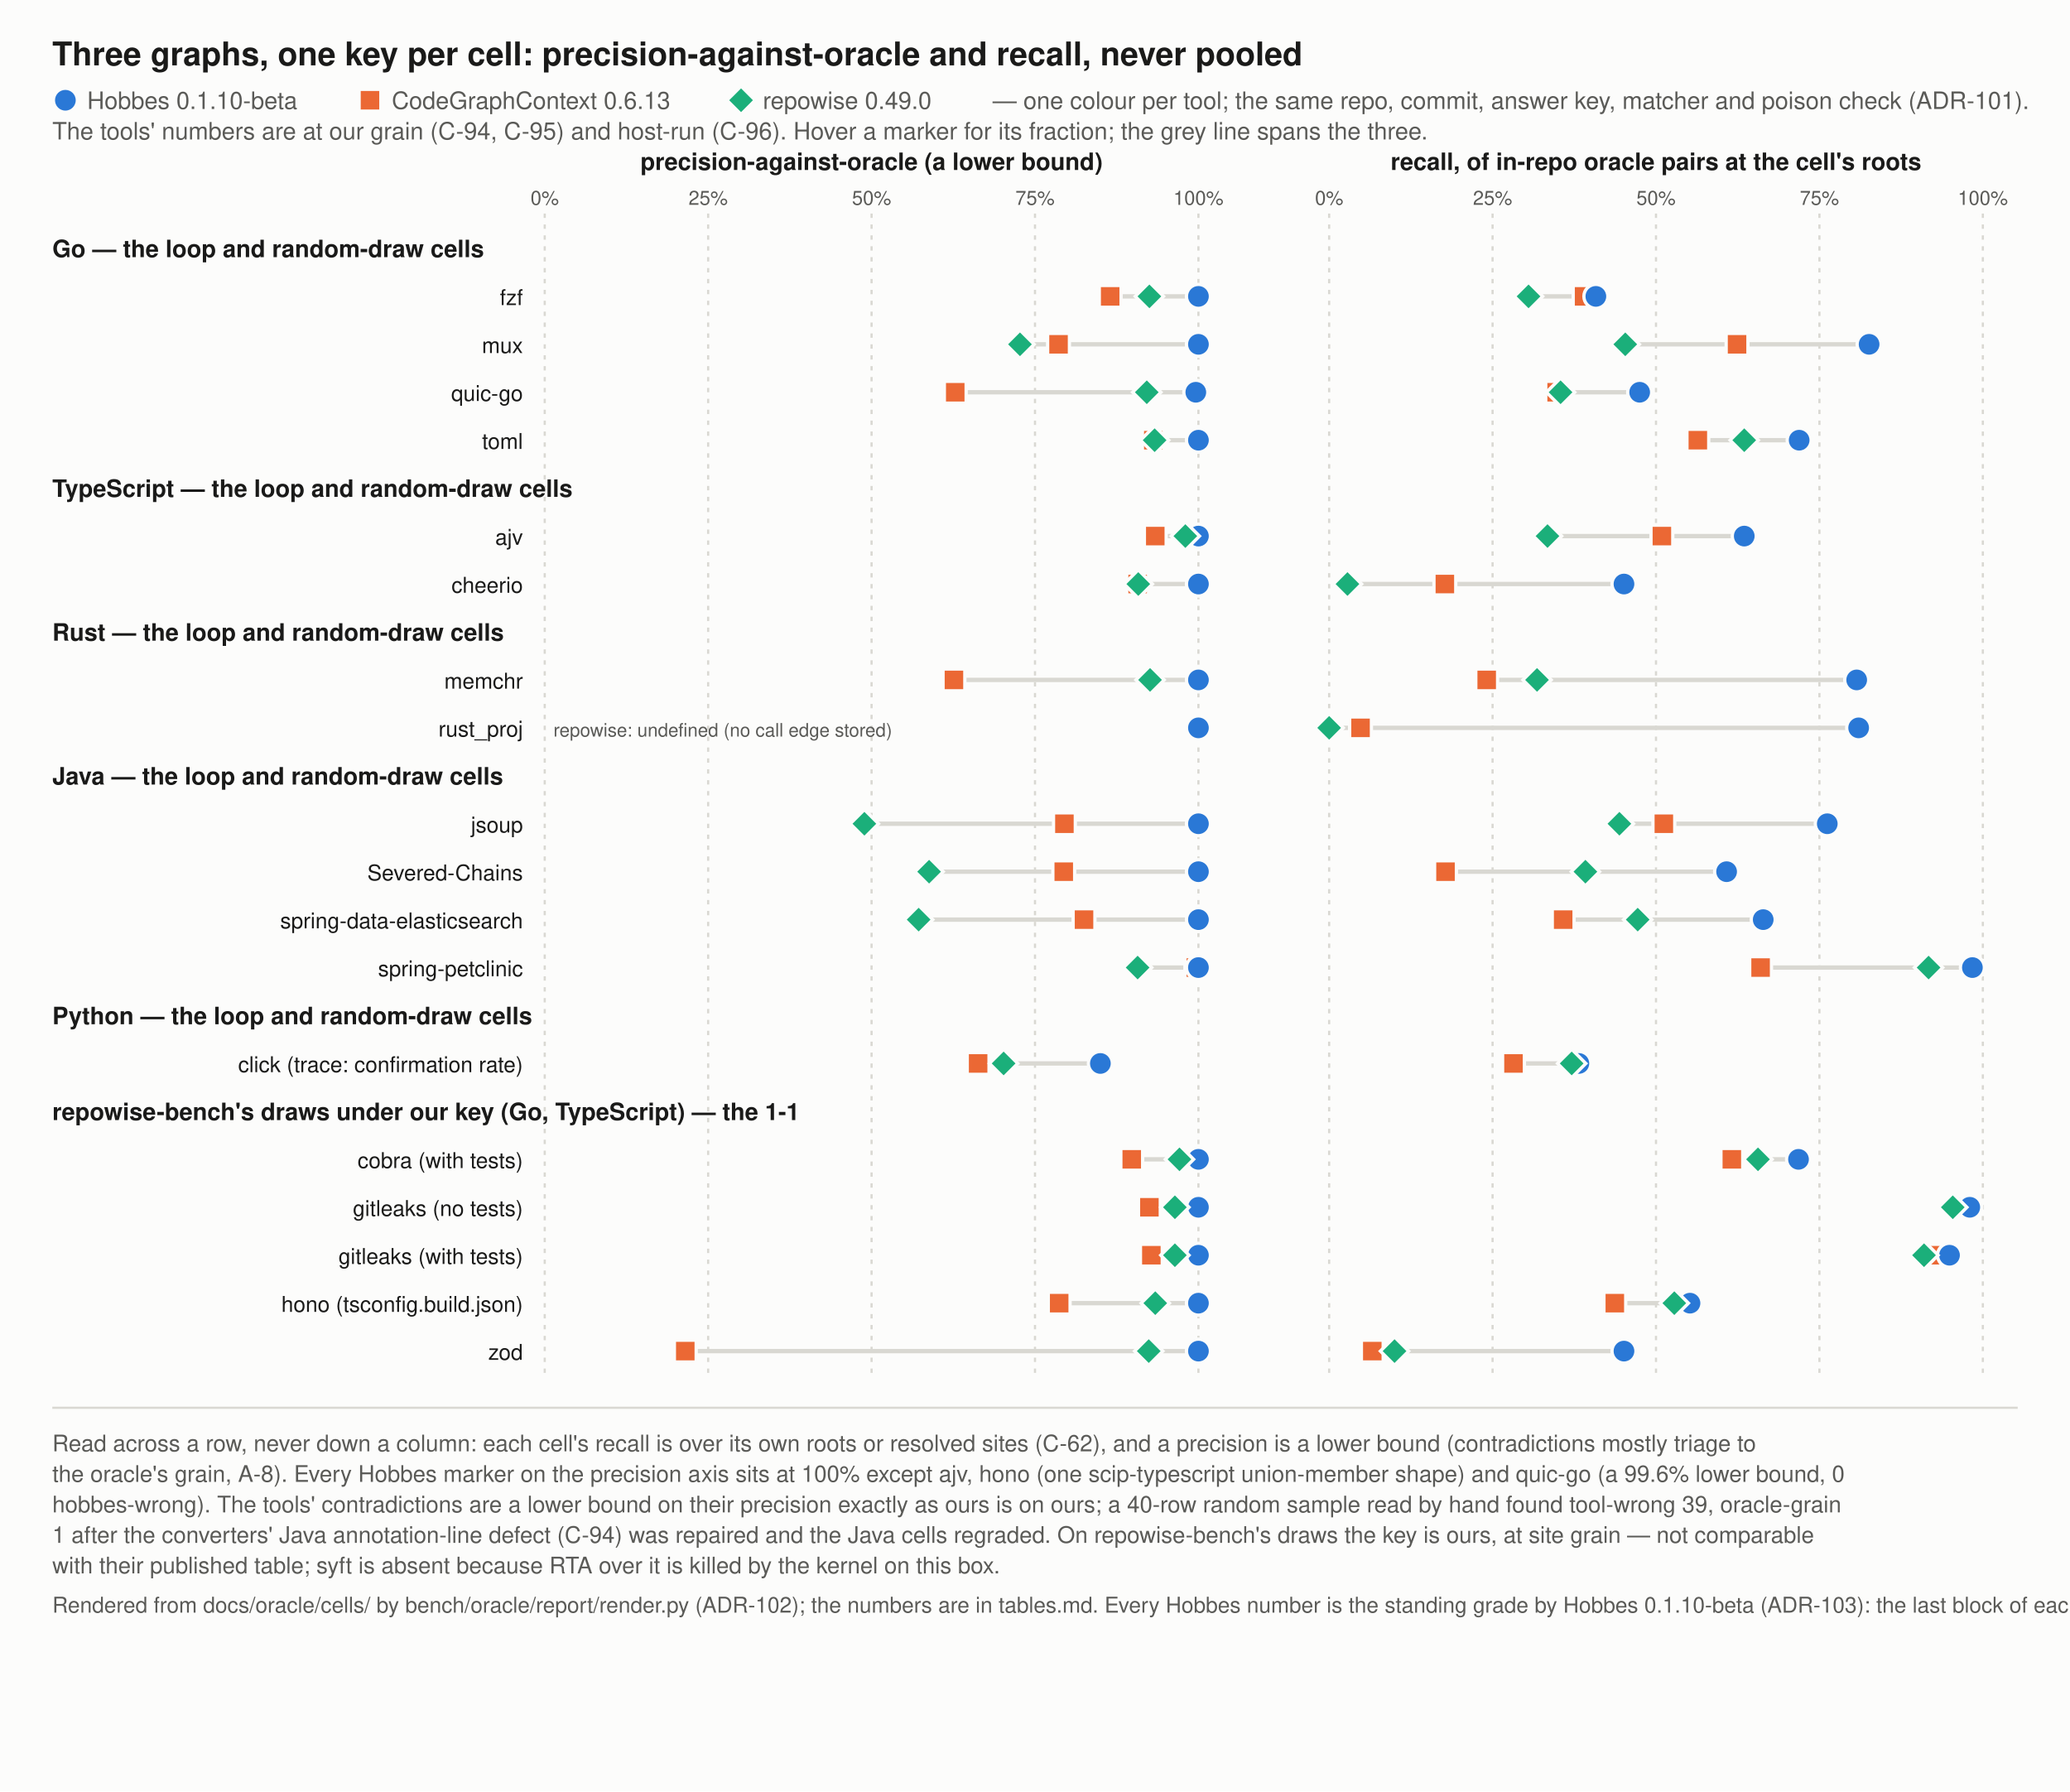
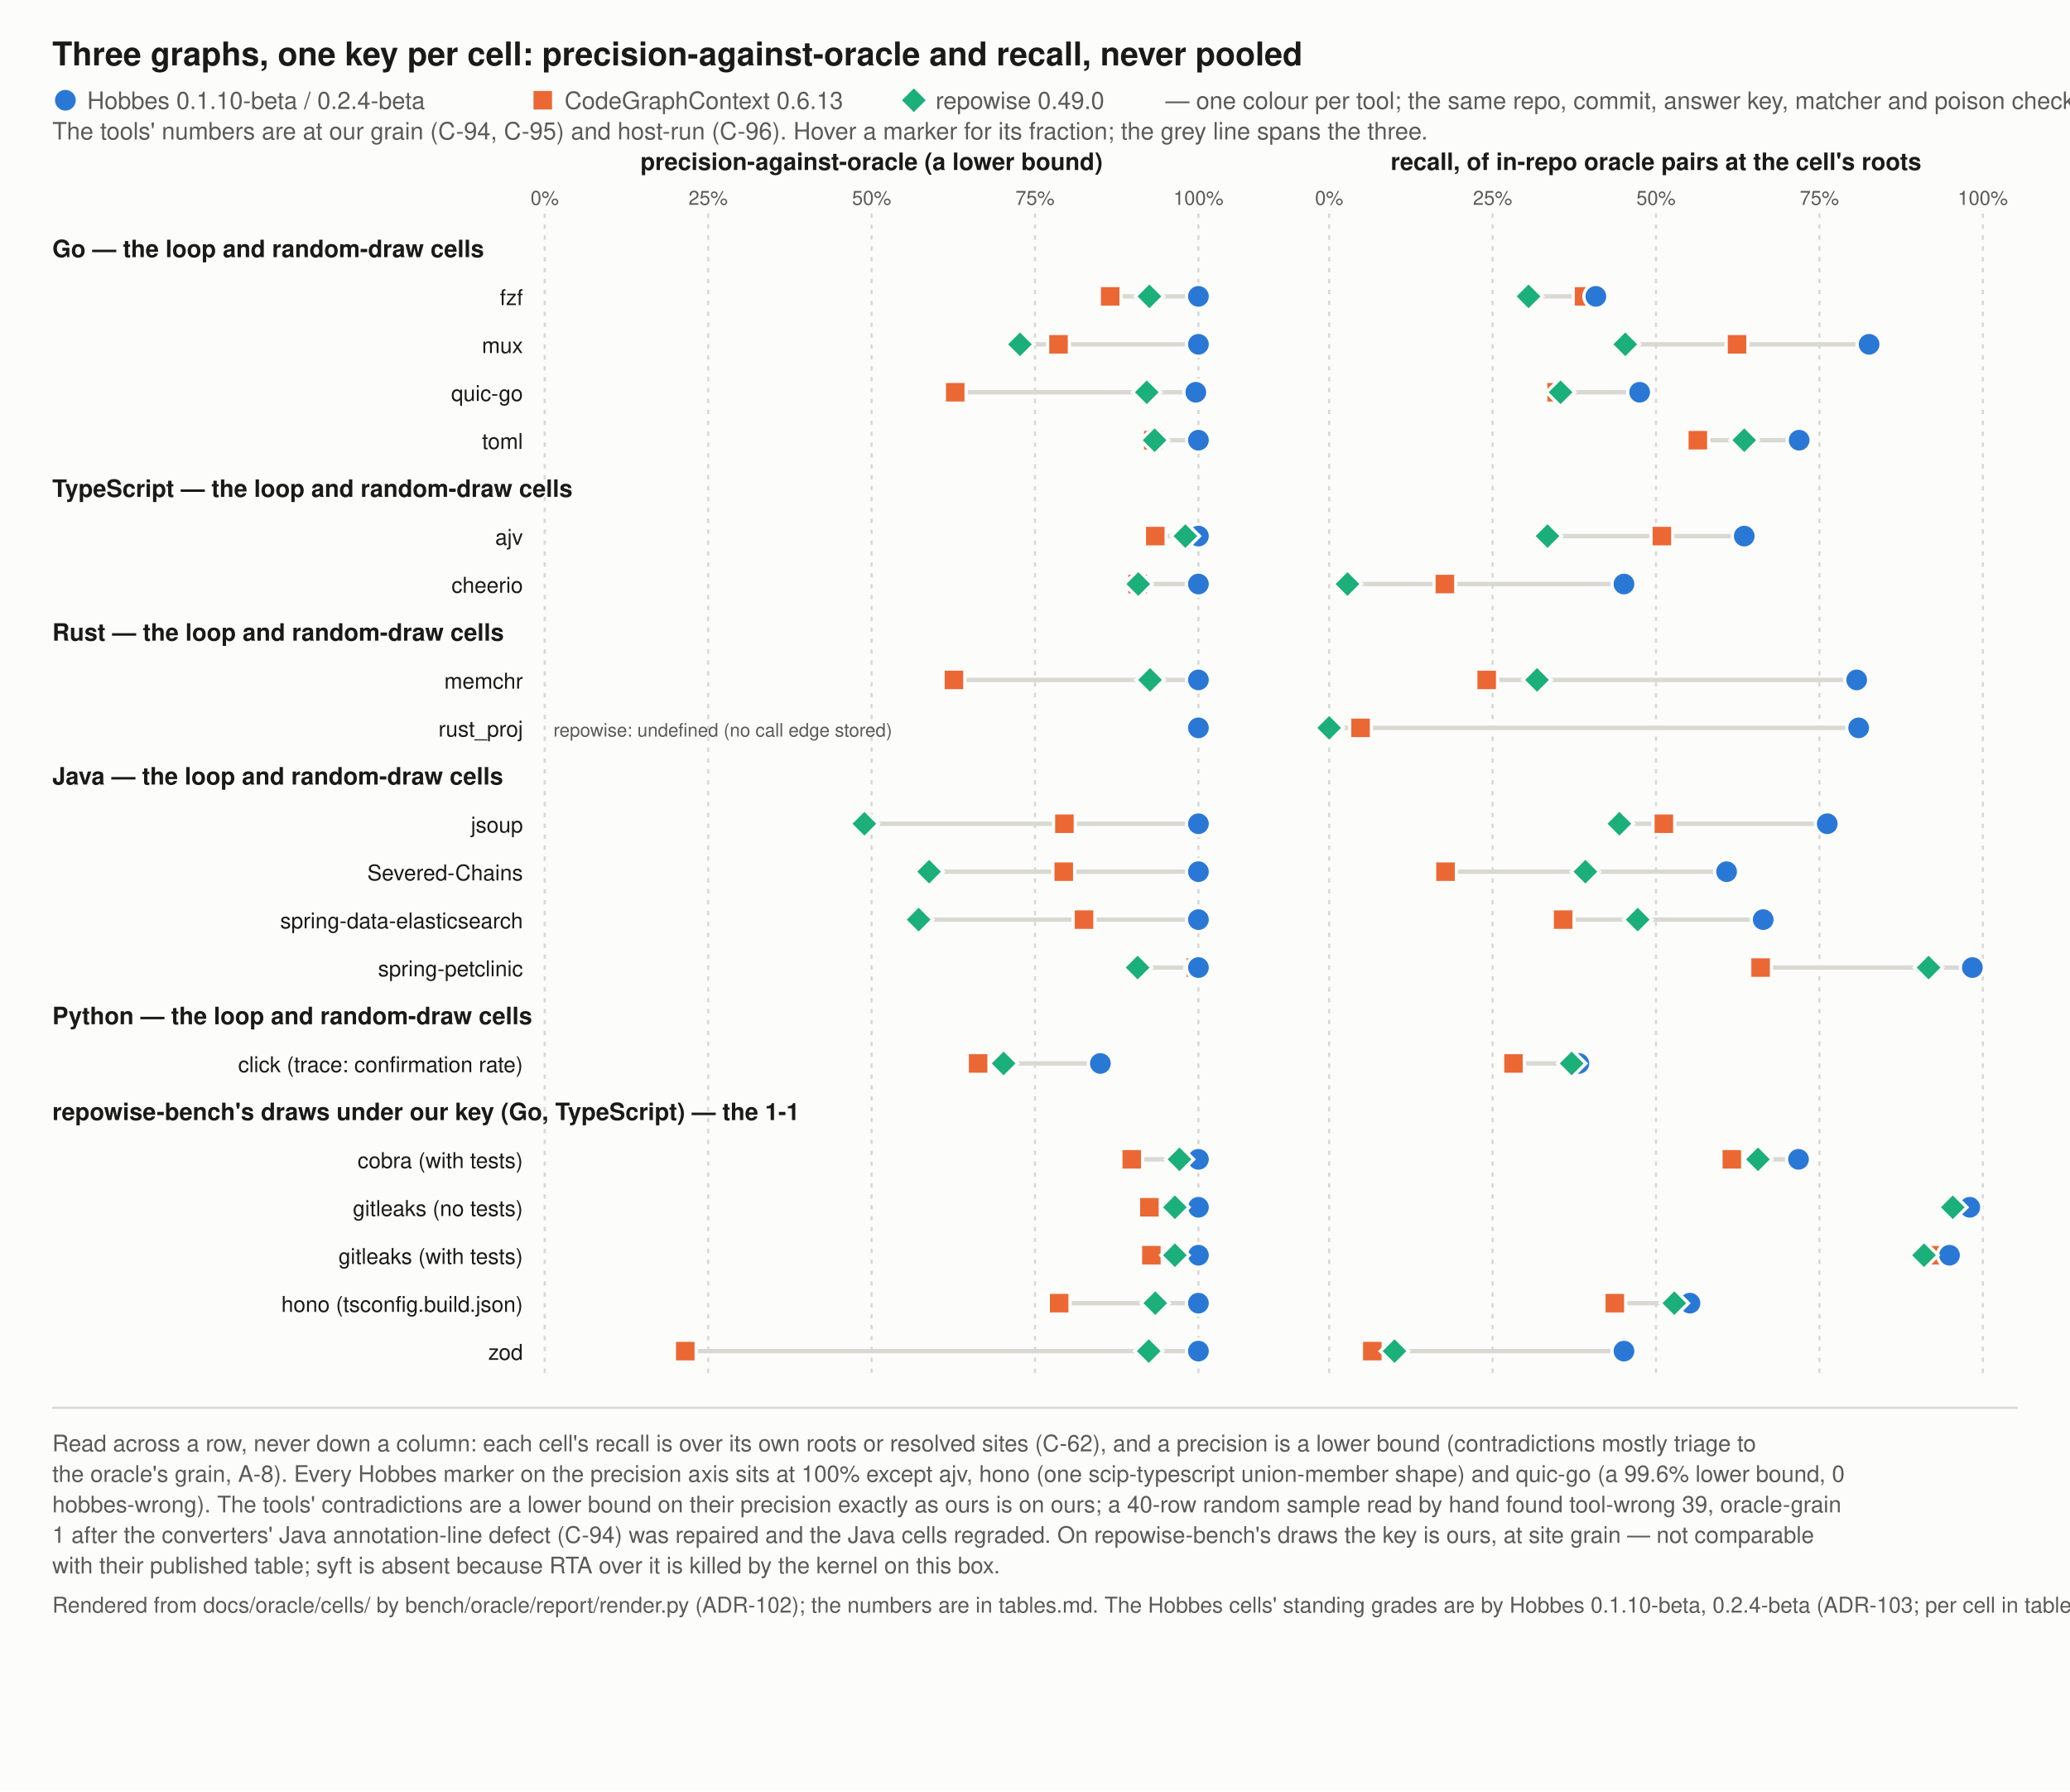
<svg xmlns="http://www.w3.org/2000/svg" width="950" height="822" viewBox="0 0 950 822" role="img" aria-label="Three graphs on one key per cell: precision-against-oracle and recall, Hobbes beside CodeGraphContext and repowise">
  <rect width="950" height="822" fill="#fcfcfb" />
  <text x="24" y="30" font-size="15" fill="#1a1a19" text-anchor="start" font-weight="bold" font-family="-apple-system, 'Segoe UI', Helvetica, Arial, sans-serif">Three graphs, one key per cell: precision-against-oracle and recall, never pooled</text>
  <g>
    <circle cx="30" cy="46" r="5.5" fill="#2a78d6" stroke="#fcfcfb" stroke-width="1.5" />
  </g>
-   <text x="40" y="50" font-size="11" fill="#5a5a57" text-anchor="start" font-weight="normal" font-family="-apple-system, 'Segoe UI', Helvetica, Arial, sans-serif">Hobbes 0.1.10-beta</text>
-   <g>
-     <rect x="164.8" y="41" width="10" height="10" fill="#eb6834" stroke="#fcfcfb" stroke-width="1.5" />
-   </g>
-   <text x="179.8" y="50" font-size="11" fill="#5a5a57" text-anchor="start" font-weight="normal" font-family="-apple-system, 'Segoe UI', Helvetica, Arial, sans-serif">CodeGraphContext 0.6.13</text>
-   <g>
-     <polygon points="340.1,39.5 346.6,46 340.1,52.5 333.6,46" fill="#1baf7a" stroke="#fcfcfb" stroke-width="1.5" />
-   </g>
-   <text x="350.1" y="50" font-size="11" fill="#5a5a57" text-anchor="start" font-weight="normal" font-family="-apple-system, 'Segoe UI', Helvetica, Arial, sans-serif">repowise 0.49.0</text>
-   <text x="455.6" y="50" font-size="11" fill="#5a5a57" text-anchor="start" font-weight="normal" font-family="-apple-system, 'Segoe UI', Helvetica, Arial, sans-serif">— one colour per tool; the same repo, commit, answer key, matcher and poison check (ADR-101).</text>
+   <text x="40" y="50" font-size="11" fill="#5a5a57" text-anchor="start" font-weight="normal" font-family="-apple-system, 'Segoe UI', Helvetica, Arial, sans-serif">Hobbes 0.1.10-beta / 0.2.4-beta</text>
+   <g>
+     <rect x="244.1" y="41" width="10" height="10" fill="#eb6834" stroke="#fcfcfb" stroke-width="1.5" />
+   </g>
+   <text x="259.1" y="50" font-size="11" fill="#5a5a57" text-anchor="start" font-weight="normal" font-family="-apple-system, 'Segoe UI', Helvetica, Arial, sans-serif">CodeGraphContext 0.6.13</text>
+   <g>
+     <polygon points="419.4,39.5 425.9,46 419.4,52.5 412.9,46" fill="#1baf7a" stroke="#fcfcfb" stroke-width="1.5" />
+   </g>
+   <text x="429.4" y="50" font-size="11" fill="#5a5a57" text-anchor="start" font-weight="normal" font-family="-apple-system, 'Segoe UI', Helvetica, Arial, sans-serif">repowise 0.49.0</text>
+   <text x="534.9" y="50" font-size="11" fill="#5a5a57" text-anchor="start" font-weight="normal" font-family="-apple-system, 'Segoe UI', Helvetica, Arial, sans-serif">— one colour per tool; the same repo, commit, answer key, matcher and poison check (ADR-101).</text>
  <text x="24" y="64" font-size="11" fill="#5a5a57" text-anchor="start" font-weight="normal" font-family="-apple-system, 'Segoe UI', Helvetica, Arial, sans-serif">The tools' numbers are at our grain (C-94, C-95) and host-run (C-96). Hover a marker for its fraction; the grey line spans the three.</text>
  <line x1="250.0" y1="98" x2="250.0" y2="632" stroke="#d9d8d2" stroke-dasharray="2 3" />
  <text x="250.0" y="94" font-size="9" fill="#5a5a57" text-anchor="middle" font-weight="normal" font-family="-apple-system, 'Segoe UI', Helvetica, Arial, sans-serif">0%</text>
  <line x1="325.0" y1="98" x2="325.0" y2="632" stroke="#d9d8d2" stroke-dasharray="2 3" />
  <text x="325.0" y="94" font-size="9" fill="#5a5a57" text-anchor="middle" font-weight="normal" font-family="-apple-system, 'Segoe UI', Helvetica, Arial, sans-serif">25%</text>
  <line x1="400.0" y1="98" x2="400.0" y2="632" stroke="#d9d8d2" stroke-dasharray="2 3" />
  <text x="400.0" y="94" font-size="9" fill="#5a5a57" text-anchor="middle" font-weight="normal" font-family="-apple-system, 'Segoe UI', Helvetica, Arial, sans-serif">50%</text>
  <line x1="475.0" y1="98" x2="475.0" y2="632" stroke="#d9d8d2" stroke-dasharray="2 3" />
  <text x="475.0" y="94" font-size="9" fill="#5a5a57" text-anchor="middle" font-weight="normal" font-family="-apple-system, 'Segoe UI', Helvetica, Arial, sans-serif">75%</text>
  <line x1="550.0" y1="98" x2="550.0" y2="632" stroke="#d9d8d2" stroke-dasharray="2 3" />
  <text x="550.0" y="94" font-size="9" fill="#5a5a57" text-anchor="middle" font-weight="normal" font-family="-apple-system, 'Segoe UI', Helvetica, Arial, sans-serif">100%</text>
  <text x="400.0" y="78" font-size="11" fill="#1a1a19" text-anchor="middle" font-weight="bold" font-family="-apple-system, 'Segoe UI', Helvetica, Arial, sans-serif">precision-against-oracle (a lower bound)</text>
  <line x1="610.0" y1="98" x2="610.0" y2="632" stroke="#d9d8d2" stroke-dasharray="2 3" />
  <text x="610.0" y="94" font-size="9" fill="#5a5a57" text-anchor="middle" font-weight="normal" font-family="-apple-system, 'Segoe UI', Helvetica, Arial, sans-serif">0%</text>
  <line x1="685.0" y1="98" x2="685.0" y2="632" stroke="#d9d8d2" stroke-dasharray="2 3" />
  <text x="685.0" y="94" font-size="9" fill="#5a5a57" text-anchor="middle" font-weight="normal" font-family="-apple-system, 'Segoe UI', Helvetica, Arial, sans-serif">25%</text>
  <line x1="760.0" y1="98" x2="760.0" y2="632" stroke="#d9d8d2" stroke-dasharray="2 3" />
  <text x="760.0" y="94" font-size="9" fill="#5a5a57" text-anchor="middle" font-weight="normal" font-family="-apple-system, 'Segoe UI', Helvetica, Arial, sans-serif">50%</text>
  <line x1="835.0" y1="98" x2="835.0" y2="632" stroke="#d9d8d2" stroke-dasharray="2 3" />
  <text x="835.0" y="94" font-size="9" fill="#5a5a57" text-anchor="middle" font-weight="normal" font-family="-apple-system, 'Segoe UI', Helvetica, Arial, sans-serif">75%</text>
  <line x1="910.0" y1="98" x2="910.0" y2="632" stroke="#d9d8d2" stroke-dasharray="2 3" />
  <text x="910.0" y="94" font-size="9" fill="#5a5a57" text-anchor="middle" font-weight="normal" font-family="-apple-system, 'Segoe UI', Helvetica, Arial, sans-serif">100%</text>
  <text x="760.0" y="78" font-size="11" fill="#1a1a19" text-anchor="middle" font-weight="bold" font-family="-apple-system, 'Segoe UI', Helvetica, Arial, sans-serif">recall, of in-repo oracle pairs at the cell's roots</text>
  <text x="24" y="118" font-size="11" fill="#1a1a19" text-anchor="start" font-weight="bold" font-family="-apple-system, 'Segoe UI', Helvetica, Arial, sans-serif">Go — the loop and random-draw cells</text>
  <text x="240" y="140" font-size="10" fill="#1a1a19" text-anchor="end" font-weight="normal" font-family="-apple-system, 'Segoe UI', Helvetica, Arial, sans-serif">fzf</text>
  <line x1="509.5" y1="136" x2="550.0" y2="136" stroke="#d9d8d2" stroke-width="2" />
  <g>
    <rect x="504.5" y="131" width="10" height="10" fill="#eb6834" stroke="#fcfcfb" stroke-width="1.5" />
  </g>
  <g>
    <circle cx="550.0" cy="136" r="5.5" fill="#2a78d6" stroke="#fcfcfb" stroke-width="1.5" />
  </g>
  <g>
    <polygon points="527.5,129.5 534.0,136 527.5,142.5 521.0,136" fill="#1baf7a" stroke="#fcfcfb" stroke-width="1.5" />
  </g>
  <line x1="701.5" y1="136" x2="732.4" y2="136" stroke="#d9d8d2" stroke-width="2" />
  <g>
    <rect x="722.0" y="131" width="10" height="10" fill="#eb6834" stroke="#fcfcfb" stroke-width="1.5" />
  </g>
  <g>
    <circle cx="732.4" cy="136" r="5.5" fill="#2a78d6" stroke="#fcfcfb" stroke-width="1.5" />
  </g>
  <g>
    <polygon points="701.5,129.5 708.0,136 701.5,142.5 695.0,136" fill="#1baf7a" stroke="#fcfcfb" stroke-width="1.5" />
  </g>
  <text x="240" y="162" font-size="10" fill="#1a1a19" text-anchor="end" font-weight="normal" font-family="-apple-system, 'Segoe UI', Helvetica, Arial, sans-serif">mux</text>
  <line x1="468.1" y1="158" x2="550.0" y2="158" stroke="#d9d8d2" stroke-width="2" />
  <g>
    <rect x="480.8" y="153" width="10" height="10" fill="#eb6834" stroke="#fcfcfb" stroke-width="1.5" />
  </g>
  <g>
    <circle cx="550.0" cy="158" r="5.5" fill="#2a78d6" stroke="#fcfcfb" stroke-width="1.5" />
  </g>
  <g>
    <polygon points="468.1,151.5 474.6,158 468.1,164.5 461.6,158" fill="#1baf7a" stroke="#fcfcfb" stroke-width="1.5" />
  </g>
  <line x1="745.9" y1="158" x2="857.8" y2="158" stroke="#d9d8d2" stroke-width="2" />
  <g>
    <rect x="792.2" y="153" width="10" height="10" fill="#eb6834" stroke="#fcfcfb" stroke-width="1.5" />
  </g>
  <g>
    <circle cx="857.8" cy="158" r="5.5" fill="#2a78d6" stroke="#fcfcfb" stroke-width="1.5" />
  </g>
  <g>
    <polygon points="745.9,151.5 752.4,158 745.9,164.5 739.4,158" fill="#1baf7a" stroke="#fcfcfb" stroke-width="1.5" />
  </g>
  <text x="240" y="184" font-size="10" fill="#1a1a19" text-anchor="end" font-weight="normal" font-family="-apple-system, 'Segoe UI', Helvetica, Arial, sans-serif">quic-go</text>
  <line x1="438.4" y1="180" x2="548.8" y2="180" stroke="#d9d8d2" stroke-width="2" />
  <g>
    <rect x="433.4" y="175" width="10" height="10" fill="#eb6834" stroke="#fcfcfb" stroke-width="1.5" />
  </g>
  <g>
    <circle cx="548.8" cy="180" r="5.5" fill="#2a78d6" stroke="#fcfcfb" stroke-width="1.5" />
  </g>
  <g>
    <polygon points="526.3,173.5 532.8,180 526.3,186.5 519.8,180" fill="#1baf7a" stroke="#fcfcfb" stroke-width="1.5" />
  </g>
  <line x1="714.4" y1="180" x2="752.5" y2="180" stroke="#d9d8d2" stroke-width="2" />
  <g>
    <rect x="709.4" y="175" width="10" height="10" fill="#eb6834" stroke="#fcfcfb" stroke-width="1.5" />
  </g>
  <g>
    <circle cx="752.5" cy="180" r="5.5" fill="#2a78d6" stroke="#fcfcfb" stroke-width="1.5" />
  </g>
  <g>
    <polygon points="716.2,173.5 722.7,180 716.2,186.5 709.7,180" fill="#1baf7a" stroke="#fcfcfb" stroke-width="1.5" />
  </g>
  <text x="240" y="206" font-size="10" fill="#1a1a19" text-anchor="end" font-weight="normal" font-family="-apple-system, 'Segoe UI', Helvetica, Arial, sans-serif">toml</text>
  <line x1="529.3" y1="202" x2="550.0" y2="202" stroke="#d9d8d2" stroke-width="2" />
  <g>
    <rect x="524.3" y="197" width="10" height="10" fill="#eb6834" stroke="#fcfcfb" stroke-width="1.5" />
  </g>
  <g>
    <polygon points="529.9,195.5 536.4,202 529.9,208.5 523.4,202" fill="#1baf7a" stroke="#fcfcfb" stroke-width="1.5" />
  </g>
  <g>
    <circle cx="550.0" cy="202" r="5.5" fill="#2a78d6" stroke="#fcfcfb" stroke-width="1.5" />
  </g>
  <line x1="779.2" y1="202" x2="825.7" y2="202" stroke="#d9d8d2" stroke-width="2" />
  <g>
    <rect x="774.2" y="197" width="10" height="10" fill="#eb6834" stroke="#fcfcfb" stroke-width="1.5" />
  </g>
  <g>
    <polygon points="800.5,195.5 807.0,202 800.5,208.5 794.0,202" fill="#1baf7a" stroke="#fcfcfb" stroke-width="1.5" />
  </g>
  <g>
    <circle cx="825.7" cy="202" r="5.5" fill="#2a78d6" stroke="#fcfcfb" stroke-width="1.5" />
  </g>
  <text x="24" y="228" font-size="11" fill="#1a1a19" text-anchor="start" font-weight="bold" font-family="-apple-system, 'Segoe UI', Helvetica, Arial, sans-serif">TypeScript — the loop and random-draw cells</text>
  <text x="240" y="250" font-size="10" fill="#1a1a19" text-anchor="end" font-weight="normal" font-family="-apple-system, 'Segoe UI', Helvetica, Arial, sans-serif">ajv</text>
  <line x1="530.2" y1="246" x2="550.0" y2="246" stroke="#d9d8d2" stroke-width="2" />
  <g>
    <circle cx="550.0" cy="246" r="5.5" fill="#2a78d6" stroke="#fcfcfb" stroke-width="1.5" />
  </g>
  <g>
    <rect x="525.2" y="241" width="10" height="10" fill="#eb6834" stroke="#fcfcfb" stroke-width="1.5" />
  </g>
  <g>
    <polygon points="544.0,239.5 550.5,246 544.0,252.5 537.5,246" fill="#1baf7a" stroke="#fcfcfb" stroke-width="1.5" />
  </g>
  <line x1="710.2" y1="246" x2="800.5" y2="246" stroke="#d9d8d2" stroke-width="2" />
  <g>
    <circle cx="800.5" cy="246" r="5.5" fill="#2a78d6" stroke="#fcfcfb" stroke-width="1.5" />
  </g>
  <g>
    <rect x="757.7" y="241" width="10" height="10" fill="#eb6834" stroke="#fcfcfb" stroke-width="1.5" />
  </g>
  <g>
    <polygon points="710.2,239.5 716.7,246 710.2,252.5 703.7,246" fill="#1baf7a" stroke="#fcfcfb" stroke-width="1.5" />
  </g>
  <text x="240" y="272" font-size="10" fill="#1a1a19" text-anchor="end" font-weight="normal" font-family="-apple-system, 'Segoe UI', Helvetica, Arial, sans-serif">cheerio</text>
  <line x1="522.1" y1="268" x2="550.0" y2="268" stroke="#d9d8d2" stroke-width="2" />
  <g>
    <circle cx="550.0" cy="268" r="5.5" fill="#2a78d6" stroke="#fcfcfb" stroke-width="1.5" />
  </g>
  <g>
    <rect x="517.1" y="263" width="10" height="10" fill="#eb6834" stroke="#fcfcfb" stroke-width="1.5" />
  </g>
  <g>
    <polygon points="522.4,261.5 528.9,268 522.4,274.5 515.9,268" fill="#1baf7a" stroke="#fcfcfb" stroke-width="1.5" />
  </g>
  <line x1="618.4" y1="268" x2="745.3" y2="268" stroke="#d9d8d2" stroke-width="2" />
  <g>
    <circle cx="745.3" cy="268" r="5.5" fill="#2a78d6" stroke="#fcfcfb" stroke-width="1.5" />
  </g>
  <g>
    <rect x="658.1" y="263" width="10" height="10" fill="#eb6834" stroke="#fcfcfb" stroke-width="1.5" />
  </g>
  <g>
    <polygon points="618.4,261.5 624.9,268 618.4,274.5 611.9,268" fill="#1baf7a" stroke="#fcfcfb" stroke-width="1.5" />
  </g>
  <text x="24" y="294" font-size="11" fill="#1a1a19" text-anchor="start" font-weight="bold" font-family="-apple-system, 'Segoe UI', Helvetica, Arial, sans-serif">Rust — the loop and random-draw cells</text>
  <text x="240" y="316" font-size="10" fill="#1a1a19" text-anchor="end" font-weight="normal" font-family="-apple-system, 'Segoe UI', Helvetica, Arial, sans-serif">memchr</text>
  <line x1="437.8" y1="312" x2="550.0" y2="312" stroke="#d9d8d2" stroke-width="2" />
  <g>
    <rect x="432.8" y="307" width="10" height="10" fill="#eb6834" stroke="#fcfcfb" stroke-width="1.5" />
  </g>
  <g>
    <circle cx="550.0" cy="312" r="5.5" fill="#2a78d6" stroke="#fcfcfb" stroke-width="1.5" />
  </g>
  <g>
    <polygon points="527.8,305.5 534.3,312 527.8,318.5 521.3,312" fill="#1baf7a" stroke="#fcfcfb" stroke-width="1.5" />
  </g>
  <line x1="682.3" y1="312" x2="852.1" y2="312" stroke="#d9d8d2" stroke-width="2" />
  <g>
    <rect x="677.3" y="307" width="10" height="10" fill="#eb6834" stroke="#fcfcfb" stroke-width="1.5" />
  </g>
  <g>
    <circle cx="852.1" cy="312" r="5.5" fill="#2a78d6" stroke="#fcfcfb" stroke-width="1.5" />
  </g>
  <g>
    <polygon points="705.4,305.5 711.9,312 705.4,318.5 698.9,312" fill="#1baf7a" stroke="#fcfcfb" stroke-width="1.5" />
  </g>
  <text x="240" y="338" font-size="10" fill="#1a1a19" text-anchor="end" font-weight="normal" font-family="-apple-system, 'Segoe UI', Helvetica, Arial, sans-serif">rust_proj</text>
  <line x1="550.0" y1="334" x2="550.0" y2="334" stroke="#d9d8d2" stroke-width="2" />
  <g>
    <rect x="545.0" y="329" width="10" height="10" fill="#eb6834" stroke="#fcfcfb" stroke-width="1.5" />
  </g>
  <g>
    <circle cx="550.0" cy="334" r="5.5" fill="#2a78d6" stroke="#fcfcfb" stroke-width="1.5" />
  </g>
  <text x="254" y="338" font-size="8.5" fill="#5a5a57" text-anchor="start" font-weight="normal" font-family="-apple-system, 'Segoe UI', Helvetica, Arial, sans-serif">repowise: undefined (no call edge stored)</text>
  <line x1="610.0" y1="334" x2="853.0" y2="334" stroke="#d9d8d2" stroke-width="2" />
  <g>
    <rect x="619.4" y="329" width="10" height="10" fill="#eb6834" stroke="#fcfcfb" stroke-width="1.5" />
  </g>
  <g>
    <polygon points="610.0,327.5 616.5,334 610.0,340.5 603.5,334" fill="#1baf7a" stroke="#fcfcfb" stroke-width="1.5" />
  </g>
  <g>
    <circle cx="853.0" cy="334" r="5.5" fill="#2a78d6" stroke="#fcfcfb" stroke-width="1.5" />
  </g>
  <text x="24" y="360" font-size="11" fill="#1a1a19" text-anchor="start" font-weight="bold" font-family="-apple-system, 'Segoe UI', Helvetica, Arial, sans-serif">Java — the loop and random-draw cells</text>
  <text x="240" y="382" font-size="10" fill="#1a1a19" text-anchor="end" font-weight="normal" font-family="-apple-system, 'Segoe UI', Helvetica, Arial, sans-serif">jsoup</text>
  <line x1="396.7" y1="378" x2="550.0" y2="378" stroke="#d9d8d2" stroke-width="2" />
  <g>
    <rect x="483.5" y="373" width="10" height="10" fill="#eb6834" stroke="#fcfcfb" stroke-width="1.5" />
  </g>
  <g>
    <circle cx="550.0" cy="378" r="5.5" fill="#2a78d6" stroke="#fcfcfb" stroke-width="1.5" />
  </g>
  <g>
    <polygon points="396.7,371.5 403.2,378 396.7,384.5 390.2,378" fill="#1baf7a" stroke="#fcfcfb" stroke-width="1.5" />
  </g>
  <line x1="743.2" y1="378" x2="838.6" y2="378" stroke="#d9d8d2" stroke-width="2" />
  <g>
    <rect x="758.6" y="373" width="10" height="10" fill="#eb6834" stroke="#fcfcfb" stroke-width="1.5" />
  </g>
  <g>
    <circle cx="838.6" cy="378" r="5.5" fill="#2a78d6" stroke="#fcfcfb" stroke-width="1.5" />
  </g>
  <g>
    <polygon points="743.2,371.5 749.7,378 743.2,384.5 736.7,378" fill="#1baf7a" stroke="#fcfcfb" stroke-width="1.5" />
  </g>
  <text x="240" y="404" font-size="10" fill="#1a1a19" text-anchor="end" font-weight="normal" font-family="-apple-system, 'Segoe UI', Helvetica, Arial, sans-serif">Severed-Chains</text>
  <line x1="426.4" y1="400" x2="550.0" y2="400" stroke="#d9d8d2" stroke-width="2" />
  <g>
    <rect x="483.2" y="395" width="10" height="10" fill="#eb6834" stroke="#fcfcfb" stroke-width="1.5" />
  </g>
  <g>
    <polygon points="426.4,393.5 432.9,400 426.4,406.5 419.9,400" fill="#1baf7a" stroke="#fcfcfb" stroke-width="1.5" />
  </g>
  <g>
    <circle cx="550.0" cy="400" r="5.5" fill="#2a78d6" stroke="#fcfcfb" stroke-width="1.5" />
  </g>
  <line x1="663.4" y1="400" x2="792.4" y2="400" stroke="#d9d8d2" stroke-width="2" />
  <g>
    <rect x="658.4" y="395" width="10" height="10" fill="#eb6834" stroke="#fcfcfb" stroke-width="1.5" />
  </g>
  <g>
    <polygon points="727.6,393.5 734.1,400 727.6,406.5 721.1,400" fill="#1baf7a" stroke="#fcfcfb" stroke-width="1.5" />
  </g>
  <g>
    <circle cx="792.4" cy="400" r="5.5" fill="#2a78d6" stroke="#fcfcfb" stroke-width="1.5" />
  </g>
  <text x="240" y="426" font-size="10" fill="#1a1a19" text-anchor="end" font-weight="normal" font-family="-apple-system, 'Segoe UI', Helvetica, Arial, sans-serif">spring-data-elasticsearch</text>
  <line x1="421.6" y1="422" x2="550.0" y2="422" stroke="#d9d8d2" stroke-width="2" />
  <g>
    <rect x="492.5" y="417" width="10" height="10" fill="#eb6834" stroke="#fcfcfb" stroke-width="1.5" />
  </g>
  <g>
    <polygon points="421.6,415.5 428.1,422 421.6,428.5 415.1,422" fill="#1baf7a" stroke="#fcfcfb" stroke-width="1.5" />
  </g>
  <g>
    <circle cx="550.0" cy="422" r="5.5" fill="#2a78d6" stroke="#fcfcfb" stroke-width="1.5" />
  </g>
  <line x1="717.4" y1="422" x2="809.2" y2="422" stroke="#d9d8d2" stroke-width="2" />
  <g>
    <rect x="712.4" y="417" width="10" height="10" fill="#eb6834" stroke="#fcfcfb" stroke-width="1.5" />
  </g>
  <g>
    <polygon points="751.6,415.5 758.1,422 751.6,428.5 745.1,422" fill="#1baf7a" stroke="#fcfcfb" stroke-width="1.5" />
  </g>
  <g>
    <circle cx="809.2" cy="422" r="5.5" fill="#2a78d6" stroke="#fcfcfb" stroke-width="1.5" />
  </g>
  <text x="240" y="448" font-size="10" fill="#1a1a19" text-anchor="end" font-weight="normal" font-family="-apple-system, 'Segoe UI', Helvetica, Arial, sans-serif">spring-petclinic</text>
  <line x1="522.1" y1="444" x2="550.0" y2="444" stroke="#d9d8d2" stroke-width="2" />
  <g>
    <rect x="543.8" y="439" width="10" height="10" fill="#eb6834" stroke="#fcfcfb" stroke-width="1.5" />
  </g>
  <g>
    <circle cx="550.0" cy="444" r="5.5" fill="#2a78d6" stroke="#fcfcfb" stroke-width="1.5" />
  </g>
  <g>
    <polygon points="522.1,437.5 528.6,444 522.1,450.5 515.6,444" fill="#1baf7a" stroke="#fcfcfb" stroke-width="1.5" />
  </g>
  <line x1="808.0" y1="444" x2="905.2" y2="444" stroke="#d9d8d2" stroke-width="2" />
  <g>
    <rect x="803.0" y="439" width="10" height="10" fill="#eb6834" stroke="#fcfcfb" stroke-width="1.5" />
  </g>
  <g>
    <circle cx="905.2" cy="444" r="5.5" fill="#2a78d6" stroke="#fcfcfb" stroke-width="1.5" />
  </g>
  <g>
    <polygon points="885.1,437.5 891.6,444 885.1,450.5 878.6,444" fill="#1baf7a" stroke="#fcfcfb" stroke-width="1.5" />
  </g>
  <text x="24" y="470" font-size="11" fill="#1a1a19" text-anchor="start" font-weight="bold" font-family="-apple-system, 'Segoe UI', Helvetica, Arial, sans-serif">Python — the loop and random-draw cells</text>
  <text x="240" y="492" font-size="10" fill="#1a1a19" text-anchor="end" font-weight="normal" font-family="-apple-system, 'Segoe UI', Helvetica, Arial, sans-serif">click (trace: confirmation rate)</text>
  <line x1="448.9" y1="488" x2="505.0" y2="488" stroke="#d9d8d2" stroke-width="2" />
  <g>
    <circle cx="505.0" cy="488" r="5.5" fill="#2a78d6" stroke="#fcfcfb" stroke-width="1.5" />
  </g>
  <g>
    <rect x="443.9" y="483" width="10" height="10" fill="#eb6834" stroke="#fcfcfb" stroke-width="1.5" />
  </g>
  <g>
    <polygon points="460.6,481.5 467.1,488 460.6,494.5 454.1,488" fill="#1baf7a" stroke="#fcfcfb" stroke-width="1.5" />
  </g>
  <line x1="694.6" y1="488" x2="724.6" y2="488" stroke="#d9d8d2" stroke-width="2" />
  <g>
    <circle cx="724.6" cy="488" r="5.5" fill="#2a78d6" stroke="#fcfcfb" stroke-width="1.5" />
  </g>
  <g>
    <rect x="689.6" y="483" width="10" height="10" fill="#eb6834" stroke="#fcfcfb" stroke-width="1.5" />
  </g>
  <g>
    <polygon points="721.3,481.5 727.8,488 721.3,494.5 714.8,488" fill="#1baf7a" stroke="#fcfcfb" stroke-width="1.5" />
  </g>
  <text x="24" y="514" font-size="11" fill="#1a1a19" text-anchor="start" font-weight="bold" font-family="-apple-system, 'Segoe UI', Helvetica, Arial, sans-serif">repowise-bench's draws under our key (Go, TypeScript) — the 1-1</text>
  <text x="240" y="536" font-size="10" fill="#1a1a19" text-anchor="end" font-weight="normal" font-family="-apple-system, 'Segoe UI', Helvetica, Arial, sans-serif">cobra (with tests)</text>
  <line x1="519.4" y1="532" x2="550.0" y2="532" stroke="#d9d8d2" stroke-width="2" />
  <g>
    <circle cx="550.0" cy="532" r="5.5" fill="#2a78d6" stroke="#fcfcfb" stroke-width="1.5" />
  </g>
  <g>
    <rect x="514.4" y="527" width="10" height="10" fill="#eb6834" stroke="#fcfcfb" stroke-width="1.5" />
  </g>
  <g>
    <polygon points="541.3,525.5 547.8,532 541.3,538.5 534.8,532" fill="#1baf7a" stroke="#fcfcfb" stroke-width="1.5" />
  </g>
  <line x1="794.8" y1="532" x2="825.4" y2="532" stroke="#d9d8d2" stroke-width="2" />
  <g>
    <circle cx="825.4" cy="532" r="5.5" fill="#2a78d6" stroke="#fcfcfb" stroke-width="1.5" />
  </g>
  <g>
    <rect x="789.8" y="527" width="10" height="10" fill="#eb6834" stroke="#fcfcfb" stroke-width="1.5" />
  </g>
  <g>
    <polygon points="806.8,525.5 813.3,532 806.8,538.5 800.3,532" fill="#1baf7a" stroke="#fcfcfb" stroke-width="1.5" />
  </g>
  <text x="240" y="558" font-size="10" fill="#1a1a19" text-anchor="end" font-weight="normal" font-family="-apple-system, 'Segoe UI', Helvetica, Arial, sans-serif">gitleaks (no tests)</text>
  <line x1="527.5" y1="554" x2="550.0" y2="554" stroke="#d9d8d2" stroke-width="2" />
  <g>
    <rect x="522.5" y="549" width="10" height="10" fill="#eb6834" stroke="#fcfcfb" stroke-width="1.5" />
  </g>
  <g>
    <circle cx="550.0" cy="554" r="5.5" fill="#2a78d6" stroke="#fcfcfb" stroke-width="1.5" />
  </g>
  <g>
    <polygon points="539.2,547.5 545.7,554 539.2,560.5 532.7,554" fill="#1baf7a" stroke="#fcfcfb" stroke-width="1.5" />
  </g>
  <line x1="896.2" y1="554" x2="904.0" y2="554" stroke="#d9d8d2" stroke-width="2" />
  <g>
    <rect x="895.4" y="549" width="10" height="10" fill="#eb6834" stroke="#fcfcfb" stroke-width="1.5" />
  </g>
  <g>
    <circle cx="904.0" cy="554" r="5.5" fill="#2a78d6" stroke="#fcfcfb" stroke-width="1.5" />
  </g>
  <g>
    <polygon points="896.2,547.5 902.7,554 896.2,560.5 889.7,554" fill="#1baf7a" stroke="#fcfcfb" stroke-width="1.5" />
  </g>
  <text x="240" y="580" font-size="10" fill="#1a1a19" text-anchor="end" font-weight="normal" font-family="-apple-system, 'Segoe UI', Helvetica, Arial, sans-serif">gitleaks (with tests)</text>
  <line x1="528.4" y1="576" x2="550.0" y2="576" stroke="#d9d8d2" stroke-width="2" />
  <g>
    <rect x="523.4" y="571" width="10" height="10" fill="#eb6834" stroke="#fcfcfb" stroke-width="1.5" />
  </g>
  <g>
    <circle cx="550.0" cy="576" r="5.5" fill="#2a78d6" stroke="#fcfcfb" stroke-width="1.5" />
  </g>
  <g>
    <polygon points="539.2,569.5 545.7,576 539.2,582.5 532.7,576" fill="#1baf7a" stroke="#fcfcfb" stroke-width="1.5" />
  </g>
  <line x1="883.0" y1="576" x2="894.7" y2="576" stroke="#d9d8d2" stroke-width="2" />
  <g>
    <rect x="883.1" y="571" width="10" height="10" fill="#eb6834" stroke="#fcfcfb" stroke-width="1.5" />
  </g>
  <g>
    <circle cx="894.7" cy="576" r="5.5" fill="#2a78d6" stroke="#fcfcfb" stroke-width="1.5" />
  </g>
  <g>
    <polygon points="883.0,569.5 889.5,576 883.0,582.5 876.5,576" fill="#1baf7a" stroke="#fcfcfb" stroke-width="1.5" />
  </g>
  <text x="240" y="602" font-size="10" fill="#1a1a19" text-anchor="end" font-weight="normal" font-family="-apple-system, 'Segoe UI', Helvetica, Arial, sans-serif">hono (tsconfig.build.json)</text>
  <line x1="486.1" y1="598" x2="550.0" y2="598" stroke="#d9d8d2" stroke-width="2" />
  <g>
    <rect x="481.1" y="593" width="10" height="10" fill="#eb6834" stroke="#fcfcfb" stroke-width="1.5" />
  </g>
  <g>
    <circle cx="550.0" cy="598" r="5.5" fill="#2a78d6" stroke="#fcfcfb" stroke-width="1.5" />
  </g>
  <g>
    <polygon points="530.2,591.5 536.7,598 530.2,604.5 523.7,598" fill="#1baf7a" stroke="#fcfcfb" stroke-width="1.5" />
  </g>
  <line x1="741.1" y1="598" x2="775.6" y2="598" stroke="#d9d8d2" stroke-width="2" />
  <g>
    <rect x="736.1" y="593" width="10" height="10" fill="#eb6834" stroke="#fcfcfb" stroke-width="1.5" />
  </g>
  <g>
    <circle cx="775.6" cy="598" r="5.5" fill="#2a78d6" stroke="#fcfcfb" stroke-width="1.5" />
  </g>
  <g>
    <polygon points="768.4,591.5 774.9,598 768.4,604.5 761.9,598" fill="#1baf7a" stroke="#fcfcfb" stroke-width="1.5" />
  </g>
  <text x="240" y="624" font-size="10" fill="#1a1a19" text-anchor="end" font-weight="normal" font-family="-apple-system, 'Segoe UI', Helvetica, Arial, sans-serif">zod</text>
  <line x1="314.5" y1="620" x2="550.0" y2="620" stroke="#d9d8d2" stroke-width="2" />
  <g>
    <rect x="309.5" y="615" width="10" height="10" fill="#eb6834" stroke="#fcfcfb" stroke-width="1.5" />
  </g>
  <g>
    <polygon points="527.2,613.5 533.7,620 527.2,626.5 520.7,620" fill="#1baf7a" stroke="#fcfcfb" stroke-width="1.5" />
  </g>
  <g>
    <circle cx="550.0" cy="620" r="5.5" fill="#2a78d6" stroke="#fcfcfb" stroke-width="1.5" />
  </g>
  <line x1="629.8" y1="620" x2="745.3" y2="620" stroke="#d9d8d2" stroke-width="2" />
  <g>
    <rect x="624.8" y="615" width="10" height="10" fill="#eb6834" stroke="#fcfcfb" stroke-width="1.5" />
  </g>
  <g>
    <polygon points="640.0,613.5 646.5,620 640.0,626.5 633.5,620" fill="#1baf7a" stroke="#fcfcfb" stroke-width="1.5" />
  </g>
  <g>
    <circle cx="745.3" cy="620" r="5.5" fill="#2a78d6" stroke="#fcfcfb" stroke-width="1.5" />
  </g>
  <line x1="24" y1="646" x2="926" y2="646" stroke="#d9d8d2" />
  <text x="24" y="666" font-size="10.5" fill="#5a5a57" text-anchor="start" font-weight="normal" font-family="-apple-system, 'Segoe UI', Helvetica, Arial, sans-serif">Read across a row, never down a column: each cell's recall is over its own roots or resolved sites (C-62), and a precision is a lower bound (contradictions mostly triage to</text>
  <text x="24" y="680" font-size="10.5" fill="#5a5a57" text-anchor="start" font-weight="normal" font-family="-apple-system, 'Segoe UI', Helvetica, Arial, sans-serif">the oracle's grain, A-8). Every Hobbes marker on the precision axis sits at 100% except ajv, hono (one scip-typescript union-member shape) and quic-go (a 99.6% lower bound, 0</text>
  <text x="24" y="694" font-size="10.5" fill="#5a5a57" text-anchor="start" font-weight="normal" font-family="-apple-system, 'Segoe UI', Helvetica, Arial, sans-serif">hobbes-wrong). The tools' contradictions are a lower bound on their precision exactly as ours is on ours; a 40-row random sample read by hand found tool-wrong 39, oracle-grain</text>
  <text x="24" y="708" font-size="10.5" fill="#5a5a57" text-anchor="start" font-weight="normal" font-family="-apple-system, 'Segoe UI', Helvetica, Arial, sans-serif">1 after the converters' Java annotation-line defect (C-94) was repaired and the Java cells regraded. On repowise-bench's draws the key is ours, at site grain — not comparable</text>
  <text x="24" y="722" font-size="10.5" fill="#5a5a57" text-anchor="start" font-weight="normal" font-family="-apple-system, 'Segoe UI', Helvetica, Arial, sans-serif">with their published table; syft is absent because RTA over it is killed by the kernel on this box.</text>
-   <text x="24" y="740" font-size="10" fill="#5a5a57" text-anchor="start" font-weight="normal" font-family="-apple-system, 'Segoe UI', Helvetica, Arial, sans-serif">Rendered from docs/oracle/cells/ by bench/oracle/report/render.py (ADR-102); the numbers are in tables.md. Every Hobbes number is the standing grade by Hobbes 0.1.10-beta (ADR-103): the last block of each record, regraded on one build against the same keys.</text>
+   <text x="24" y="740" font-size="10" fill="#5a5a57" text-anchor="start" font-weight="normal" font-family="-apple-system, 'Segoe UI', Helvetica, Arial, sans-serif">Rendered from docs/oracle/cells/ by bench/oracle/report/render.py (ADR-102); the numbers are in tables.md. The Hobbes cells' standing grades are by Hobbes 0.1.10-beta, 0.2.4-beta (ADR-103; per cell in tables.md).</text>
</svg>
